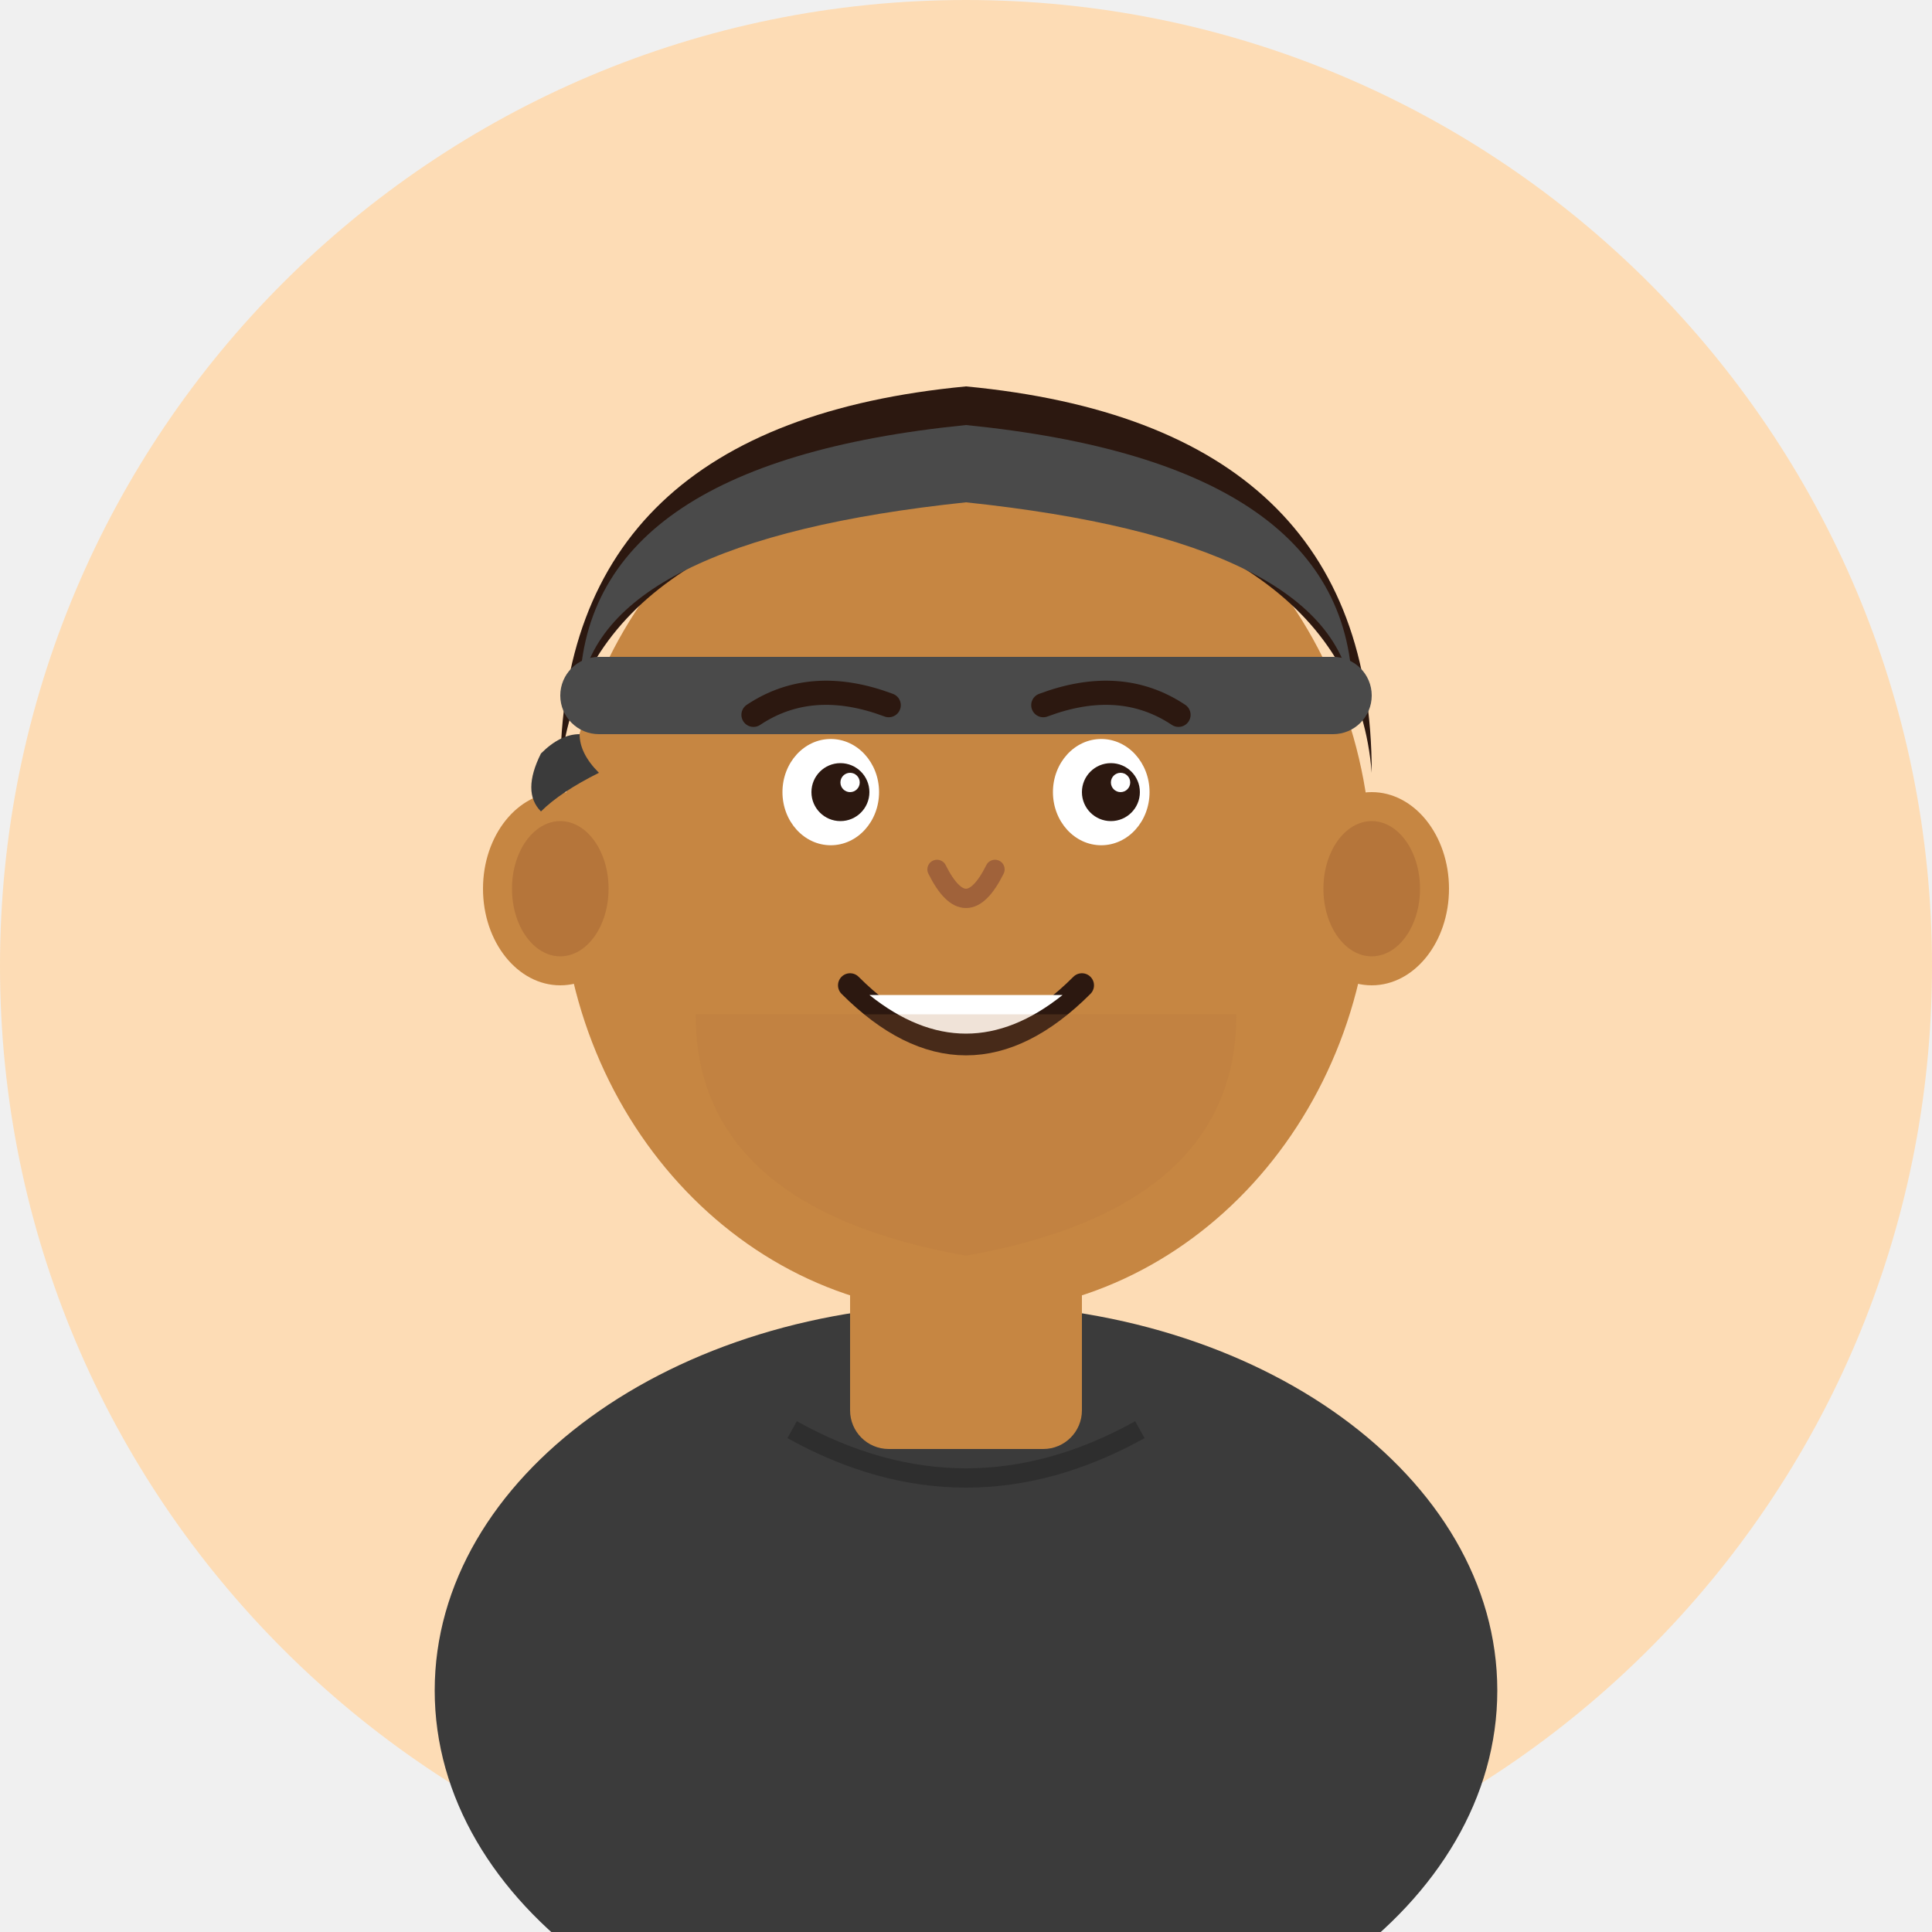
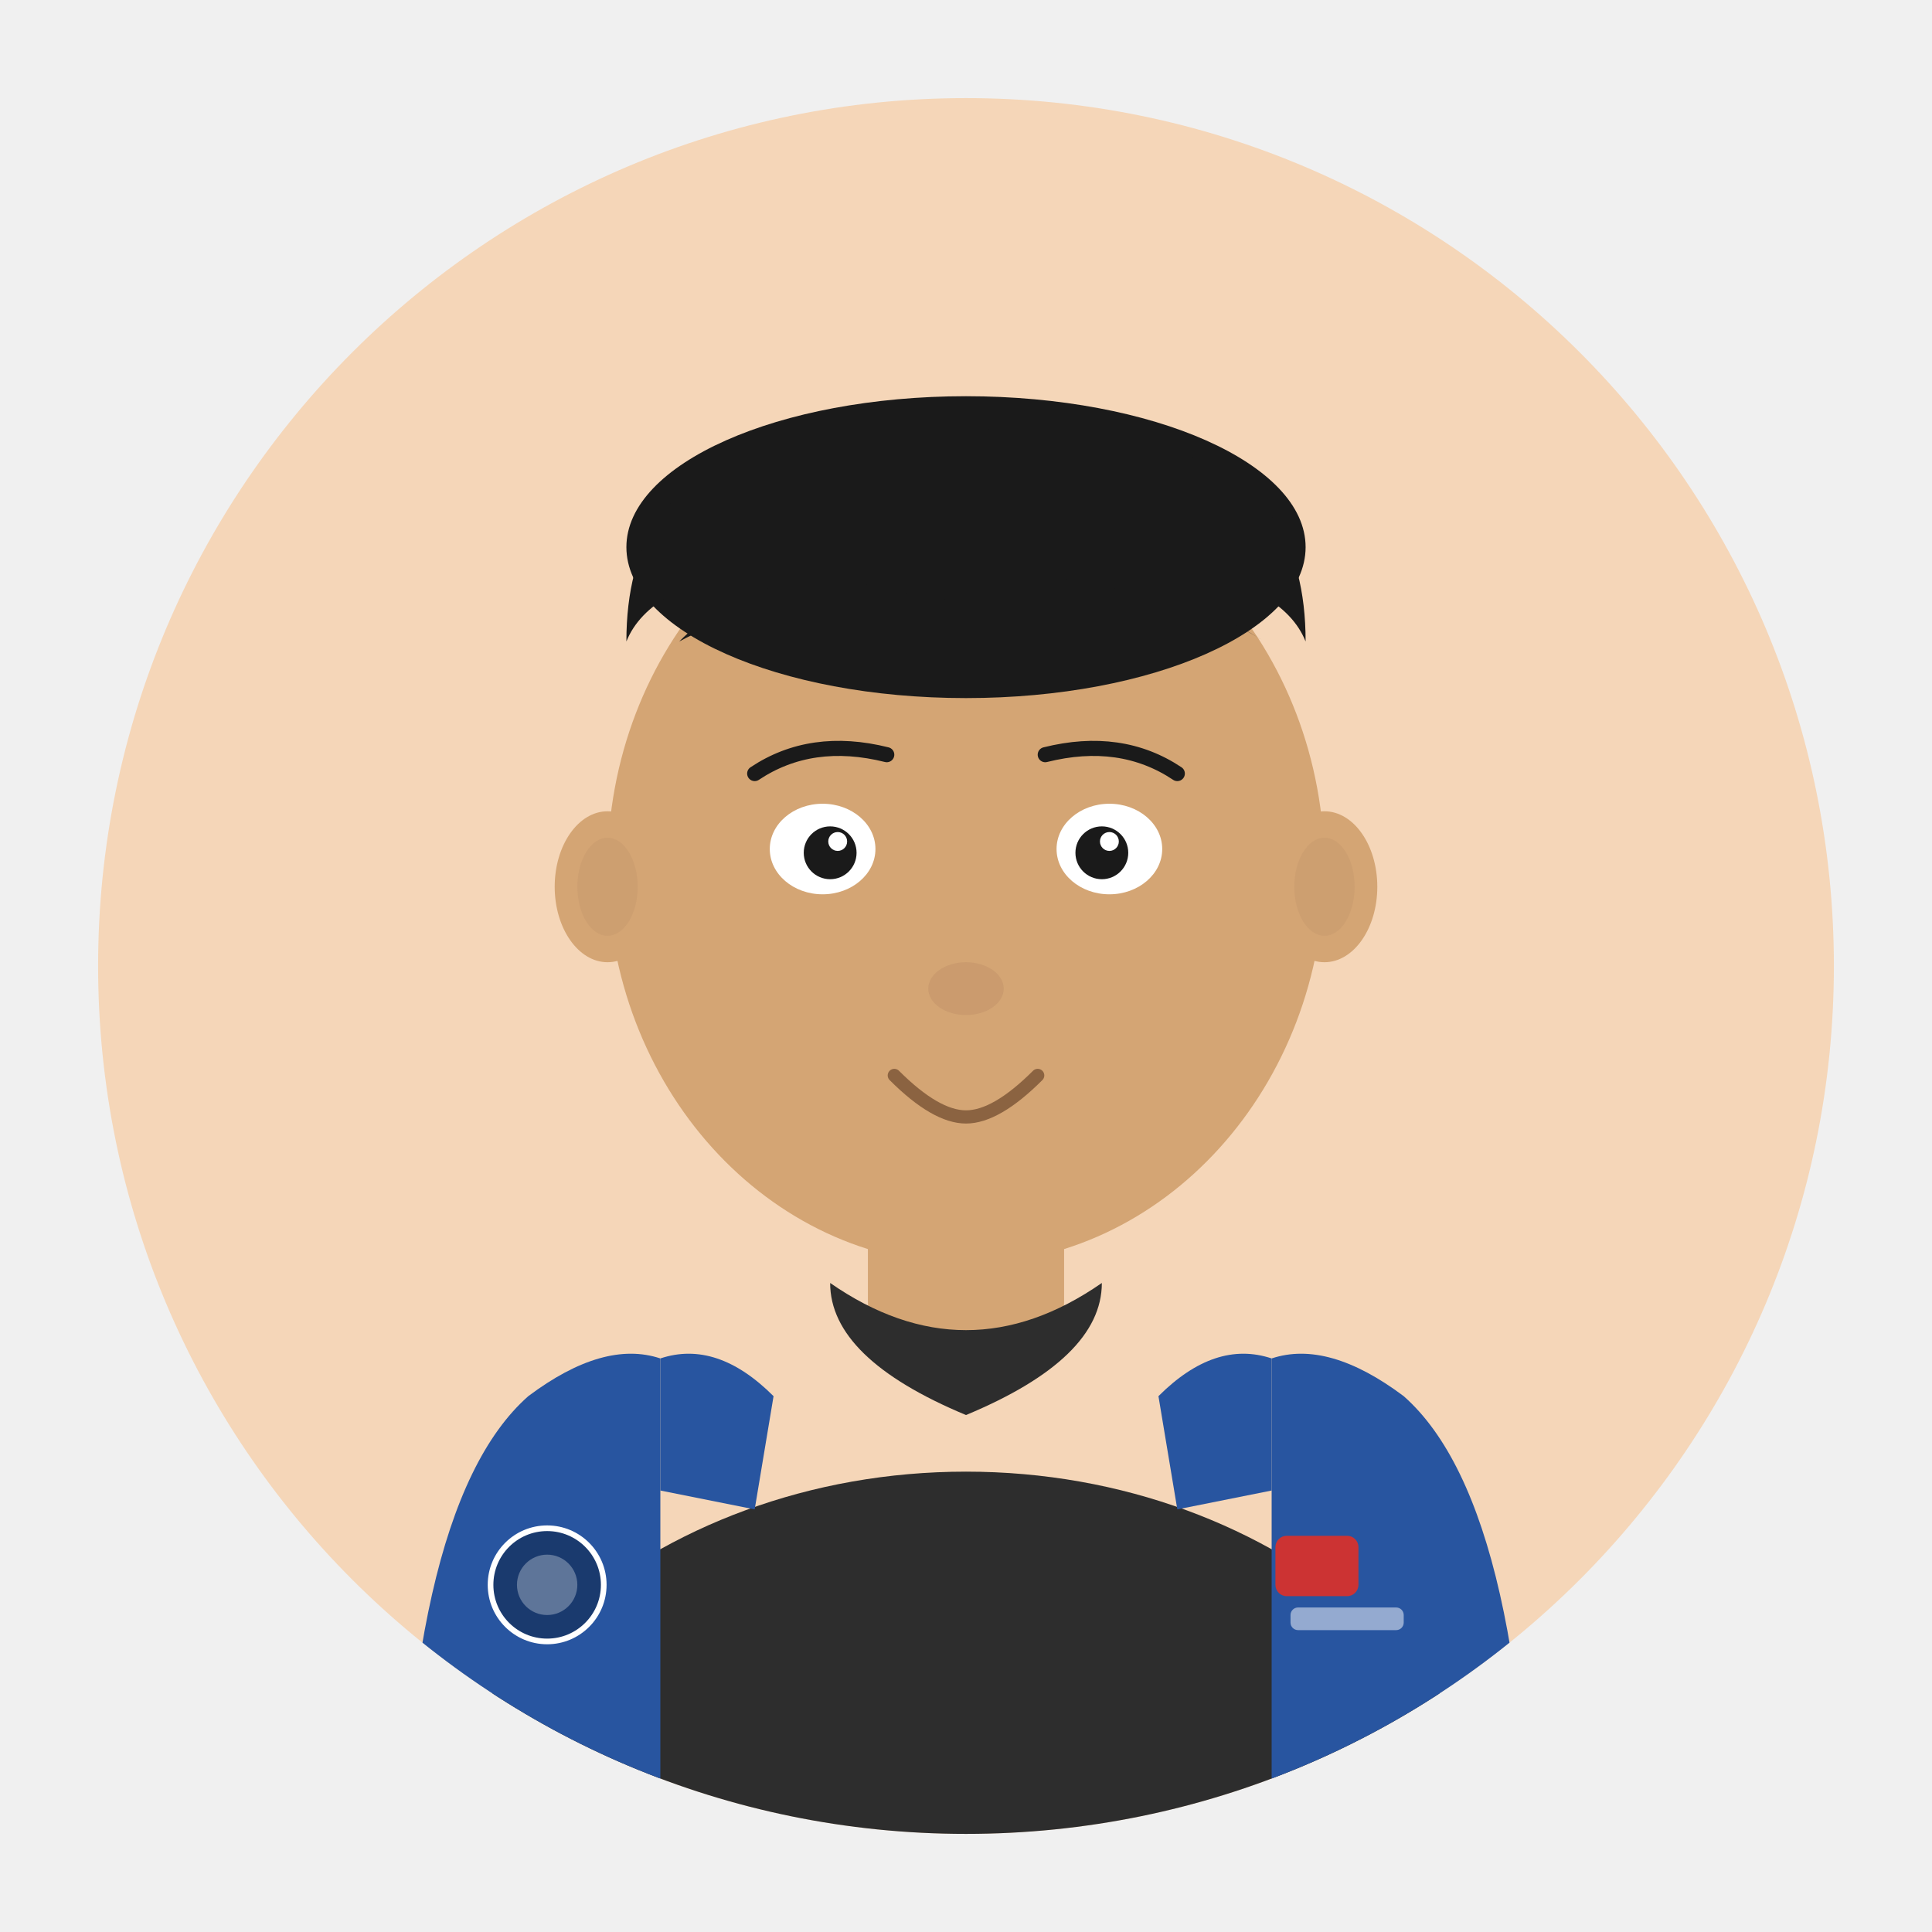
- <svg xmlns="http://www.w3.org/2000/svg" viewBox="0 0 200 200" fill="none">
-   <circle cx="100" cy="100" r="100" fill="#FDDCB5" />
-   <ellipse cx="100" cy="175" rx="55" ry="40" fill="#3B3B3B" />
-   <rect x="88" y="130" width="24" height="20" rx="4" fill="#C68642" />
-   <ellipse cx="100" cy="90" rx="42" ry="46" fill="#C68642" />
-   <ellipse cx="58" cy="92" rx="8" ry="10" fill="#C68642" />
-   <ellipse cx="58" cy="92" rx="5" ry="7" fill="#B5753A" />
-   <ellipse cx="142" cy="92" rx="8" ry="10" fill="#C68642" />
-   <ellipse cx="142" cy="92" rx="5" ry="7" fill="#B5753A" />
-   <path d="M58 80 Q58 44 100 40 Q142 44 142 80 Q140 55 100 50 Q60 55 58 80Z" fill="#2C1810" />
-   <path d="M60 72 Q60 48 100 44 Q140 48 140 72 Q138 56 100 52 Q62 56 60 72Z" fill="#4A4A4A" />
-   <rect x="58" y="68" width="84" height="8" rx="4" fill="#4A4A4A" />
-   <path d="M60 76 Q58 76 56 78 Q54 82 56 84 Q58 82 62 80 Q60 78 60 76Z" fill="#3B3B3B" />
-   <path d="M78 74 Q84 70 92 73" stroke="#2C1810" stroke-width="2.5" stroke-linecap="round" fill="none" />
-   <path d="M108 73 Q116 70 122 74" stroke="#2C1810" stroke-width="2.5" stroke-linecap="round" fill="none" />
-   <ellipse cx="86" cy="82" rx="5" ry="5.5" fill="white" />
-   <ellipse cx="114" cy="82" rx="5" ry="5.5" fill="white" />
-   <circle cx="87" cy="82" r="3" fill="#2C1810" />
-   <circle cx="115" cy="82" r="3" fill="#2C1810" />
-   <circle cx="88" cy="81" r="1" fill="white" />
-   <circle cx="116" cy="81" r="1" fill="white" />
-   <path d="M97 90 Q100 96 103 90" stroke="#A0623A" stroke-width="2" stroke-linecap="round" fill="none" />
-   <path d="M88 102 Q100 114 112 102" stroke="#2C1810" stroke-width="2.5" stroke-linecap="round" fill="none" />
-   <path d="M90 103 Q100 111 110 103" fill="white" />
-   <path d="M72 105 Q72 125 100 130 Q128 125 128 105" fill="#B5753A" opacity="0.2" />
-   <path d="M82 148 Q100 158 118 148" stroke="#2E2E2E" stroke-width="2" fill="none" />
+ <svg xmlns="http://www.w3.org/2000/svg" viewBox="0 0 512 512" width="512" height="512">
+   <defs>
+     <clipPath id="circleClip1">
+       <circle cx="256" cy="256" r="230" />
+     </clipPath>
+   </defs>
+   <circle cx="256" cy="256" r="230" fill="#F5D6B8" />
+   <g clip-path="url(#circleClip1)">
+     <ellipse cx="256" cy="520" rx="150" ry="130" fill="#2D2D2D" />
+     <path d="M106 520 Q106 400 140 370 Q160 355 175 360 L175 520 Z" fill="#2855A0" />
+     <path d="M406 520 Q406 400 372 370 Q352 355 337 360 L337 520 Z" fill="#2855A0" />
+     <path d="M175 360 Q190 355 205 370 L200 400 L175 395 Z" fill="#2855A0" />
+     <path d="M337 360 Q322 355 307 370 L312 400 L337 395 Z" fill="#2855A0" />
+     <rect x="106" y="490" width="69" height="8" rx="2" fill="#FFFFFF" opacity="0.5" />
+     <rect x="106" y="502" width="69" height="4" rx="2" fill="#2855A0" />
+     <rect x="337" y="490" width="69" height="8" rx="2" fill="#FFFFFF" opacity="0.5" />
+     <rect x="337" y="502" width="69" height="4" rx="2" fill="#2855A0" />
+     <rect x="230" y="310" width="52" height="45" rx="10" fill="#D4A574" />
+     <path d="M220 340 Q256 365 292 340 Q292 360 256 375 Q220 360 220 340Z" fill="#2D2D2D" />
+     <ellipse cx="256" cy="230" rx="95" ry="105" fill="#D4A574" />
+     <ellipse cx="256" cy="145" rx="90" ry="40" fill="#1A1A1A" />
+     <path d="M166 170 Q166 130 200 120 Q240 110 256 115 Q272 110 312 120 Q346 130 346 170 Q340 155 310 150 Q275 143 256 145 Q237 143 202 150 Q172 155 166 170Z" fill="#1A1A1A" />
+     <path d="M180 170 Q200 150 230 155 Q250 158 256 155 Q270 150 290 155 Q320 160 335 170 Q320 160 300 158 Q280 155 256 160 Q235 155 215 158 Q195 162 180 170Z" fill="#1A1A1A" />
+     <path d="M200 205 Q215 195 235 200" stroke="#1A1A1A" stroke-width="4" fill="none" stroke-linecap="round" />
+     <path d="M277 200 Q297 195 312 205" stroke="#1A1A1A" stroke-width="4" fill="none" stroke-linecap="round" />
+     <ellipse cx="218" cy="225" rx="14" ry="12" fill="#FFFFFF" />
+     <circle cx="220" cy="226" r="7" fill="#1A1A1A" />
+     <circle cx="222" cy="223" r="2.5" fill="#FFFFFF" />
+     <ellipse cx="294" cy="225" rx="14" ry="12" fill="#FFFFFF" />
+     <circle cx="292" cy="226" r="7" fill="#1A1A1A" />
+     <circle cx="294" cy="223" r="2.5" fill="#FFFFFF" />
+     <ellipse cx="256" cy="262" rx="10" ry="7" fill="#C4956A" opacity="0.6" />
+     <path d="M237 285 Q248 296 256 296 Q264 296 275 285" stroke="#8B6341" stroke-width="3.5" fill="none" stroke-linecap="round" />
+     <ellipse cx="161" cy="235" rx="14" ry="20" fill="#D4A574" />
+     <ellipse cx="161" cy="235" rx="8" ry="13" fill="#C4956A" opacity="0.4" />
+     <ellipse cx="351" cy="235" rx="14" ry="20" fill="#D4A574" />
+     <ellipse cx="351" cy="235" rx="8" ry="13" fill="#C4956A" opacity="0.4" />
+     <circle cx="145" cy="420" r="15" fill="#1A3A6E" stroke="#FFFFFF" stroke-width="1.5" />
+     <circle cx="145" cy="420" r="8" fill="#FFFFFF" opacity="0.3" />
+     <rect x="338" y="407" width="22" height="16" rx="3" fill="#CC3333" />
+     <rect x="342" y="426" width="30" height="6" rx="2" fill="#FFFFFF" opacity="0.5" />
+   </g>
</svg>
